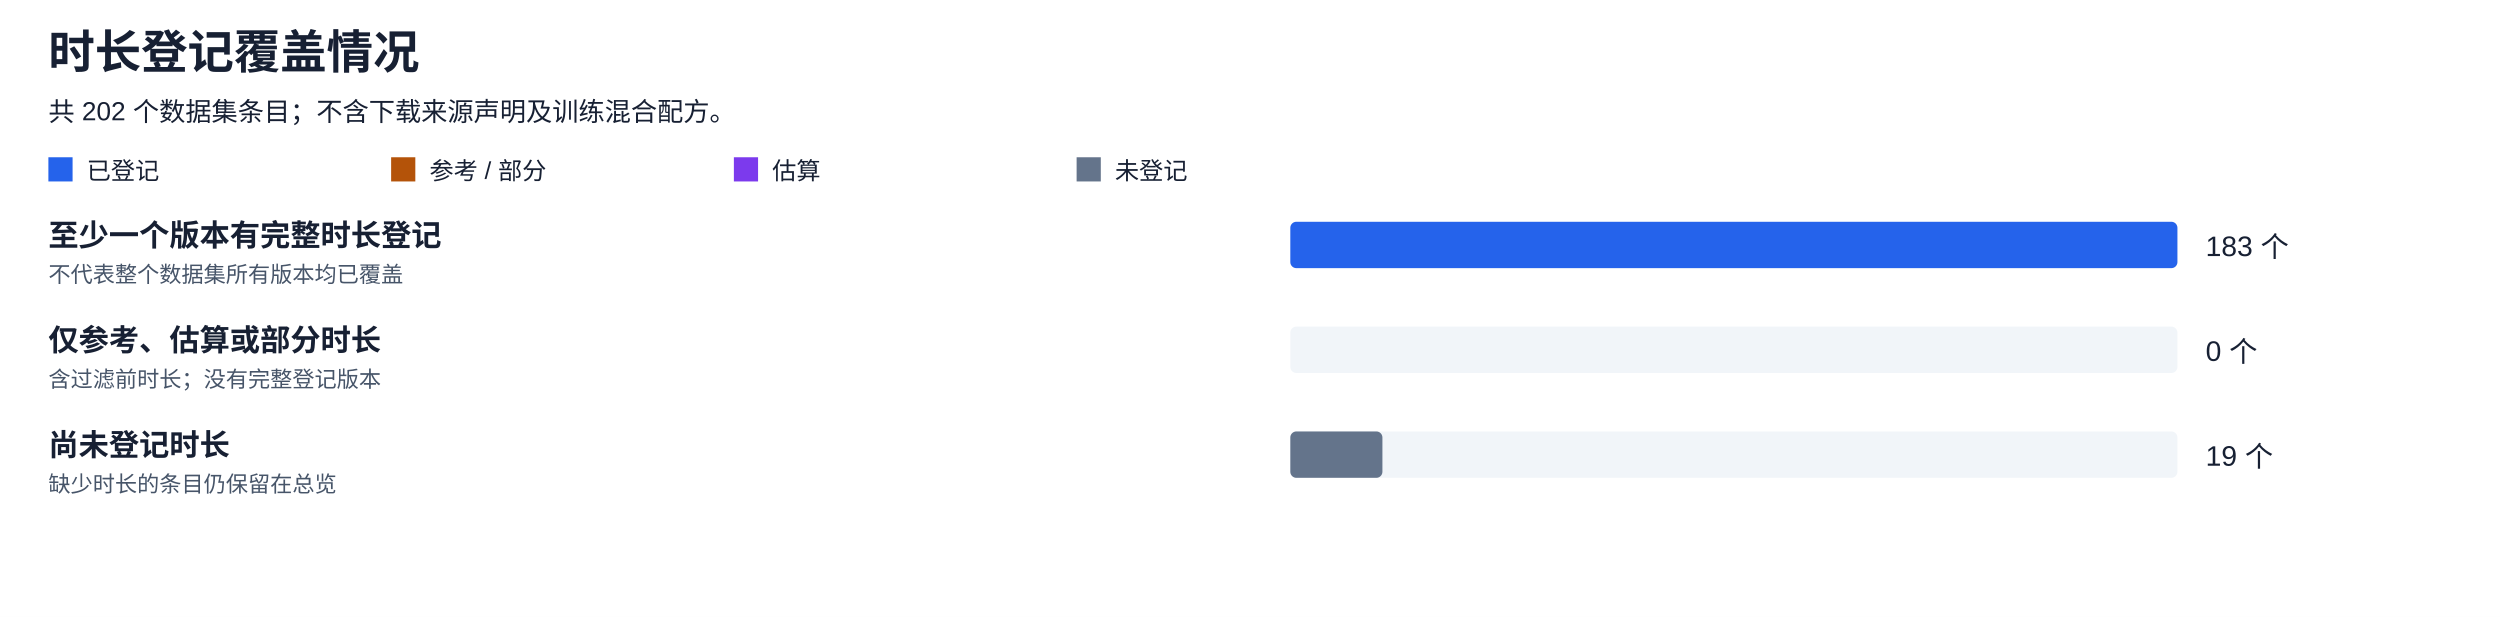
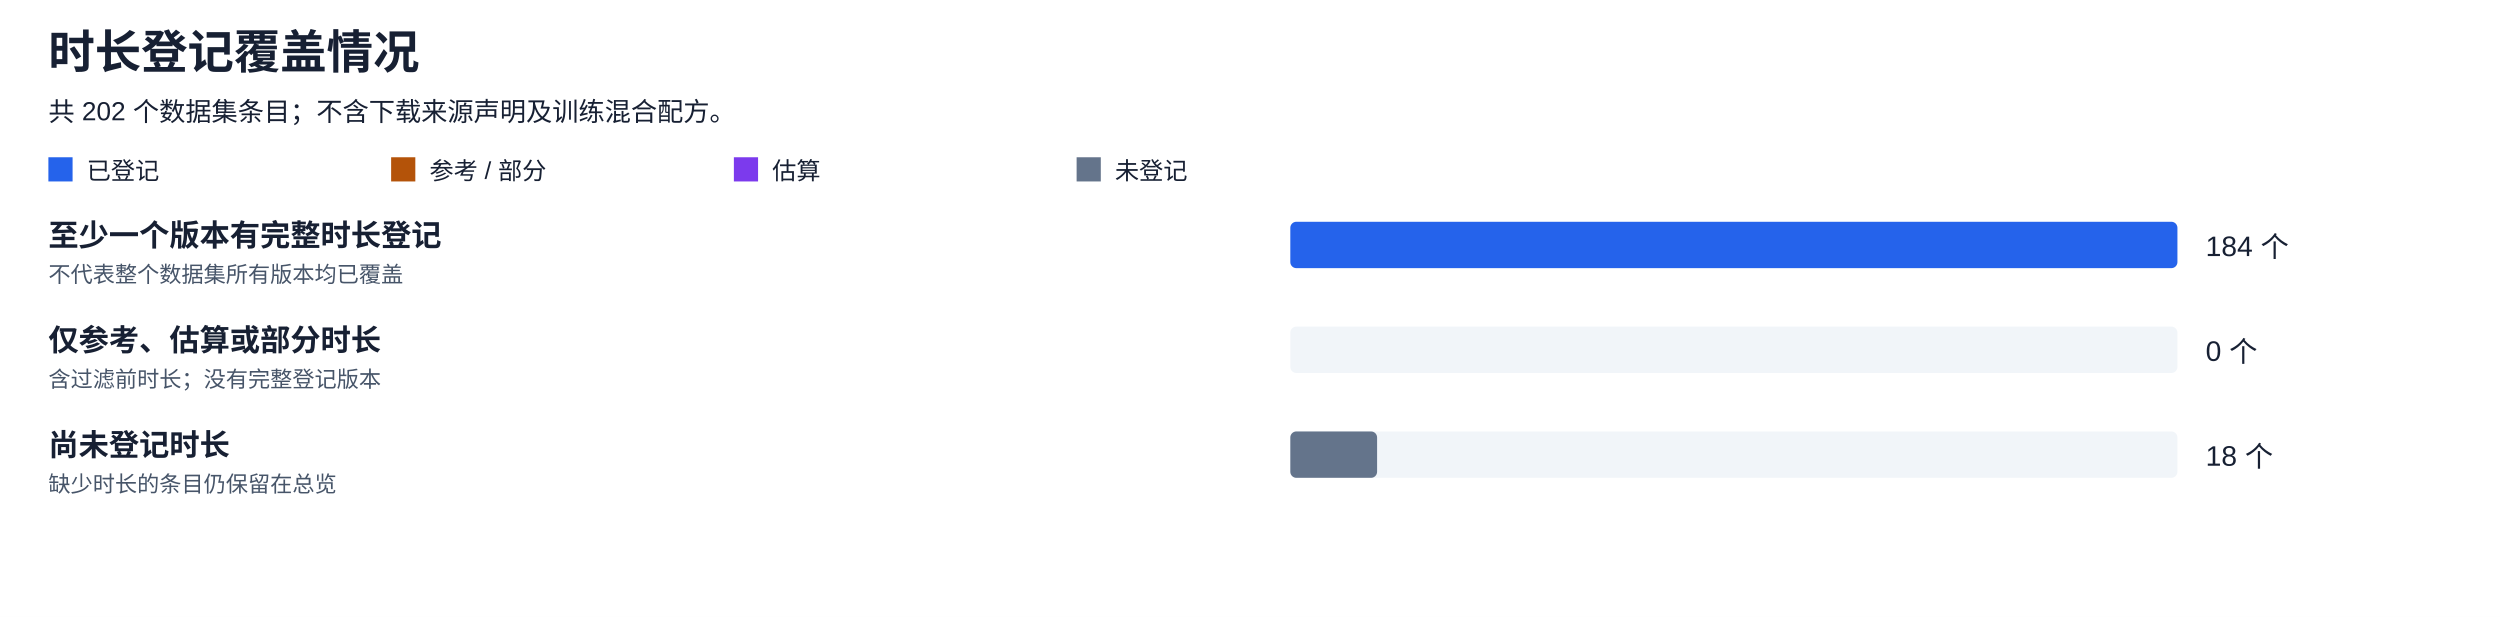
<svg xmlns="http://www.w3.org/2000/svg" width="1240" height="306" viewBox="0 0 1240 306" role="img" aria-labelledby="title desc">
  <rect width="100%" height="100%" fill="white" />
  <g font-family="Arial, Noto Sans CJK SC, Microsoft YaHei, sans-serif" fill="#172033">
    <text x="24" y="34" font-size="23" font-weight="700">时长登记覆盖情况</text>
    <text x="24" y="60" font-size="13">共 202 个数据集条目；不含下载来源声明及训练混合配方。</text>
    <rect x="24" y="78" width="12" height="12" fill="#2563eb" />
    <text x="43" y="89" font-size="12">已登记</text>
    <rect x="194" y="78" width="12" height="12" fill="#b45309" />
    <text x="213" y="89" font-size="12">参考 / 部分</text>
    <rect x="364" y="78" width="12" height="12" fill="#7c3aed" />
    <text x="383" y="89" font-size="12">估算</text>
    <rect x="534" y="78" width="12" height="12" fill="#64748b" />
    <text x="553" y="89" font-size="12">未登记</text>
    <text x="24" y="122" font-size="15" font-weight="600">至少一个版本有完整时长登记</text>
    <text x="24" y="140" font-size="11" fill="#475569">不代表整个数据集所有版本均已覆盖</text>
    <rect x="640" y="110" width="440" height="23" rx="3" fill="#f1f5f9" />
    <rect x="640" y="110" width="440.00" height="23" rx="3" fill="#2563eb" />
-     <text x="1094" y="127" font-size="14">183 个</text>
+     <text x="1094" y="127" font-size="14">184 个</text>
    <text x="24" y="174" font-size="15" font-weight="600">仅参考、估算或部分时长</text>
    <text x="24" y="192" font-size="11" fill="#475569">含过滤前时长；没有完整登记版本</text>
    <rect x="640" y="162" width="440" height="23" rx="3" fill="#f1f5f9" />
    <rect x="640" y="162" width="0.00" height="23" rx="3" fill="#b45309" />
    <text x="1094" y="179" font-size="14">0 个</text>
    <text x="24" y="226" font-size="15" font-weight="600">尚未登记时长</text>
    <text x="24" y="244" font-size="11" fill="#475569">缺少时长的条目仍保留在总览</text>
    <rect x="640" y="214" width="440" height="23" rx="3" fill="#f1f5f9" />
-     <rect x="640" y="214" width="45.68" height="23" rx="3" fill="#64748b" />
-     <text x="1094" y="231" font-size="14">19 个</text>
+     <rect x="640" y="214" width="43.04" height="23" rx="3" fill="#64748b" />
+     <text x="1094" y="231" font-size="14">18 个</text>
  </g>
</svg>
